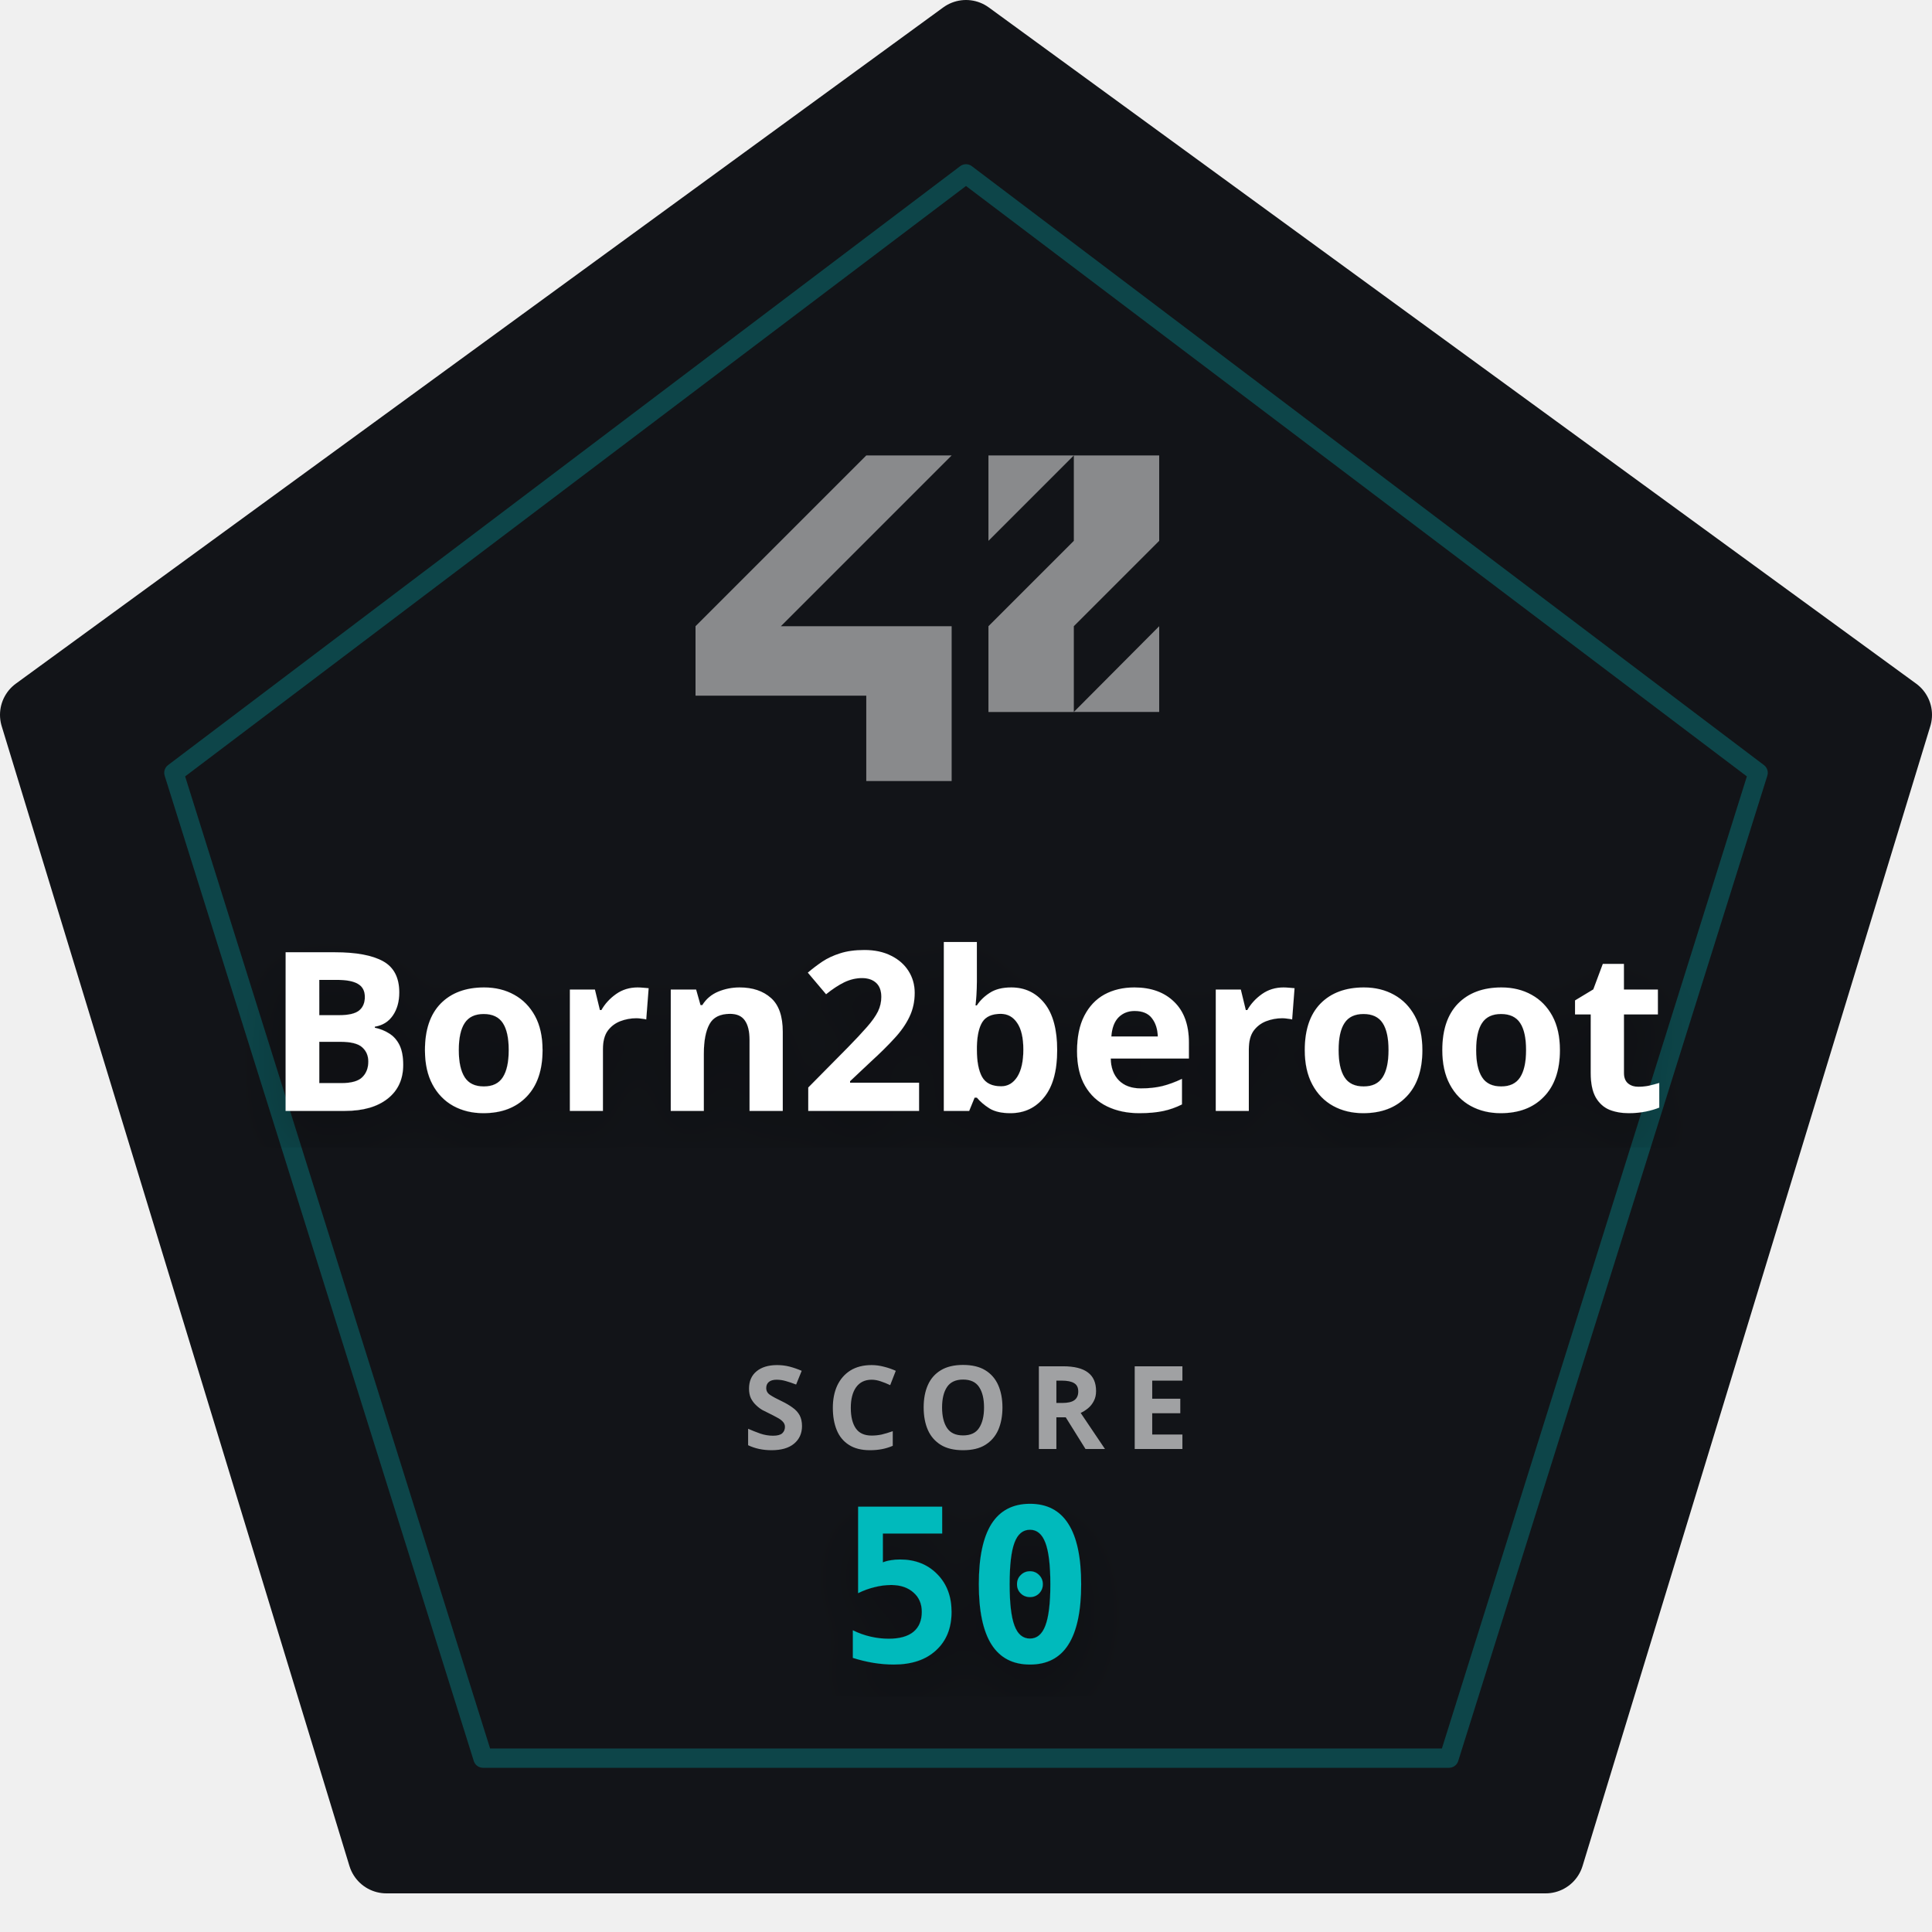
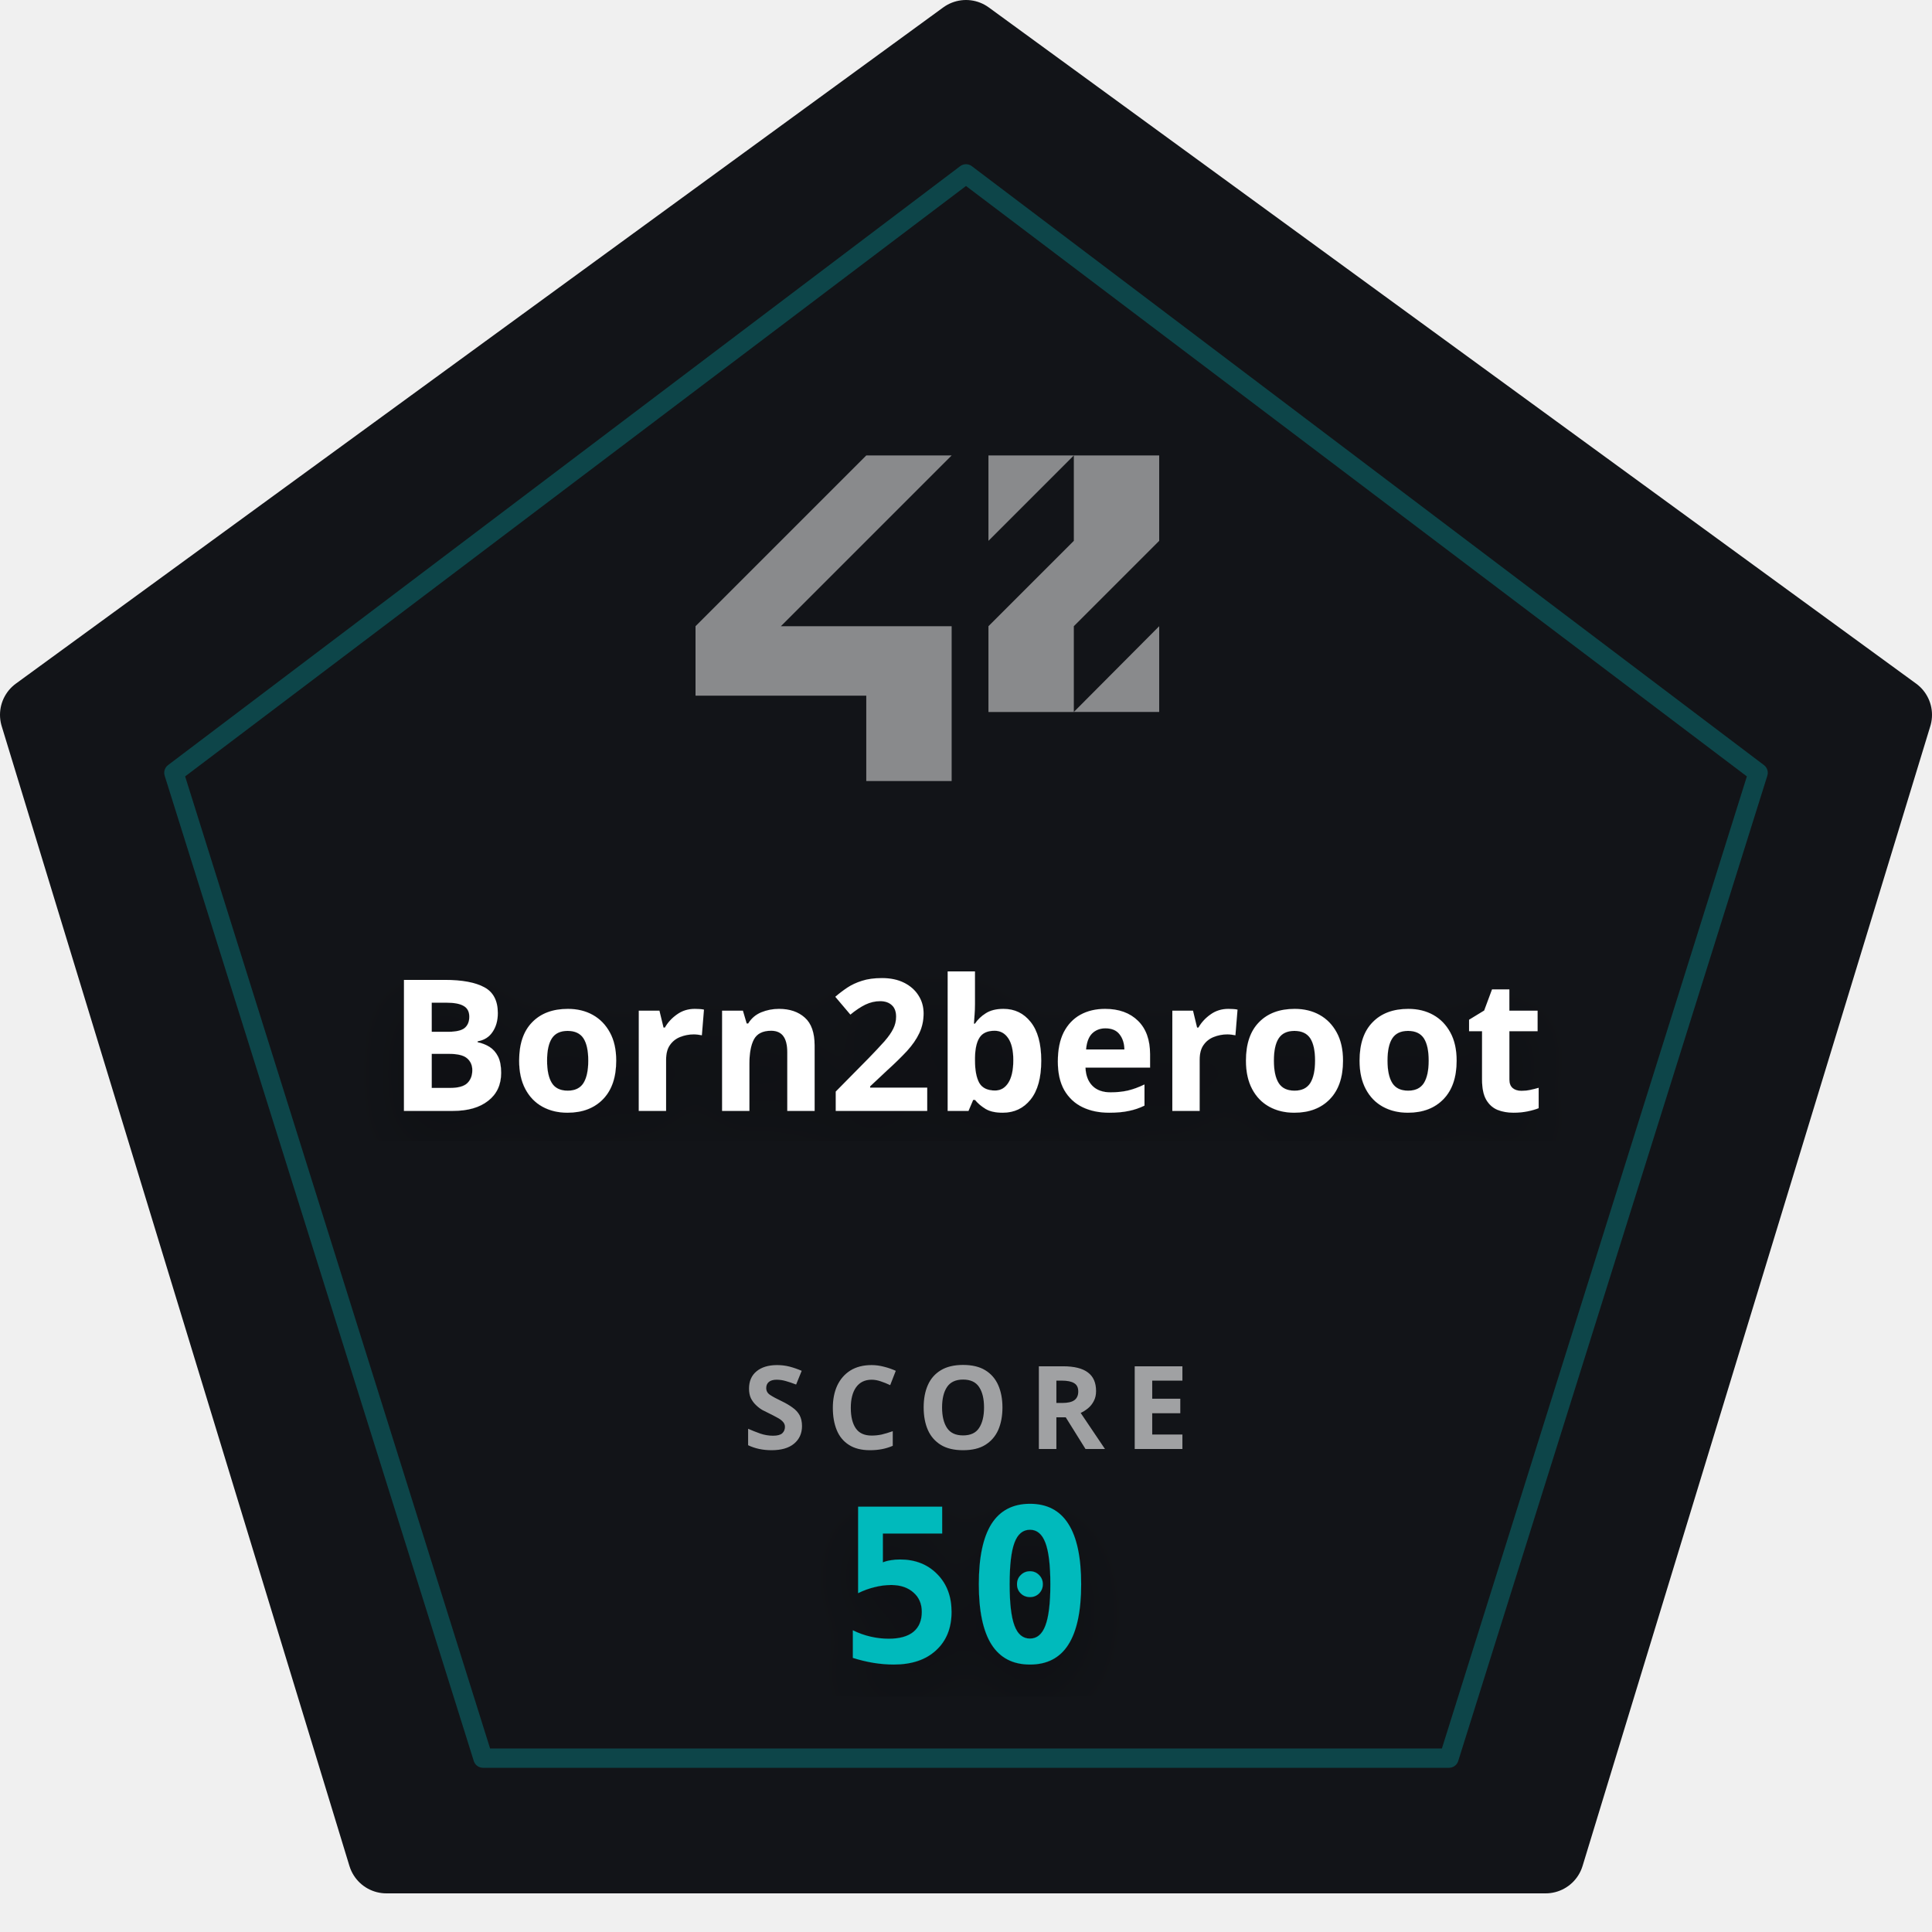
<svg xmlns="http://www.w3.org/2000/svg" viewBox="0 0 200 200">
  <defs>
    <filter id="a" x="-20%" y="-20%" width="140%" height="140%">
      <feDropShadow dx="0" dy="3" flood-color="#000000" flood-opacity=".3" stdDeviation="3" />
    </filter>
  </defs>
  <polygon points="100 4 196 74 160 192 40 192 4 74" fill="#121418" stroke="#121418" stroke-linejoin="round" stroke-width="8" />
  <polygon points="100 18 182 80 150 182 50 182 18 80" fill="none" opacity=".3" stroke="#00babc" stroke-linejoin="round" stroke-width="2" />
  <g transform="translate(72 40) scale(2)">
    <path d="M19.581 16.851H24v-4.439ZM24 3.574h-4.419v4.42l-4.419 4.418v4.44h4.419v-4.44L24 7.993Zm-4.419 0h-4.419v4.42zm-6.324 8.838H4.419l8.838-8.838H8.838L0 12.412v3.595h8.838v4.419h4.419z" fill="#fff" opacity=".5" />
  </g>
  <g text-anchor="middle">
-     <text x="100" y="104" fill="#ffffff" filter="url(#a)" font-family="sans-serif" font-size="23" font-weight="900">
+     <text x="100" y="104" fill="#ffffff" filter="url(#a)" font-family="sans-serif" font-size="19" font-weight="900">
      <tspan x="100" dy="11">Born2beroot</tspan>
    </text>
    <text x="100" y="150" fill="#ffffff" font-family="sans-serif" font-size="12" font-weight="bold" letter-spacing="2" opacity=".6">SCORE</text>
    <text x="100" y="172" fill="#00babc" filter="url(#a)" font-family="monospace" font-size="22" font-weight="bold">50</text>
  </g>
</svg>
